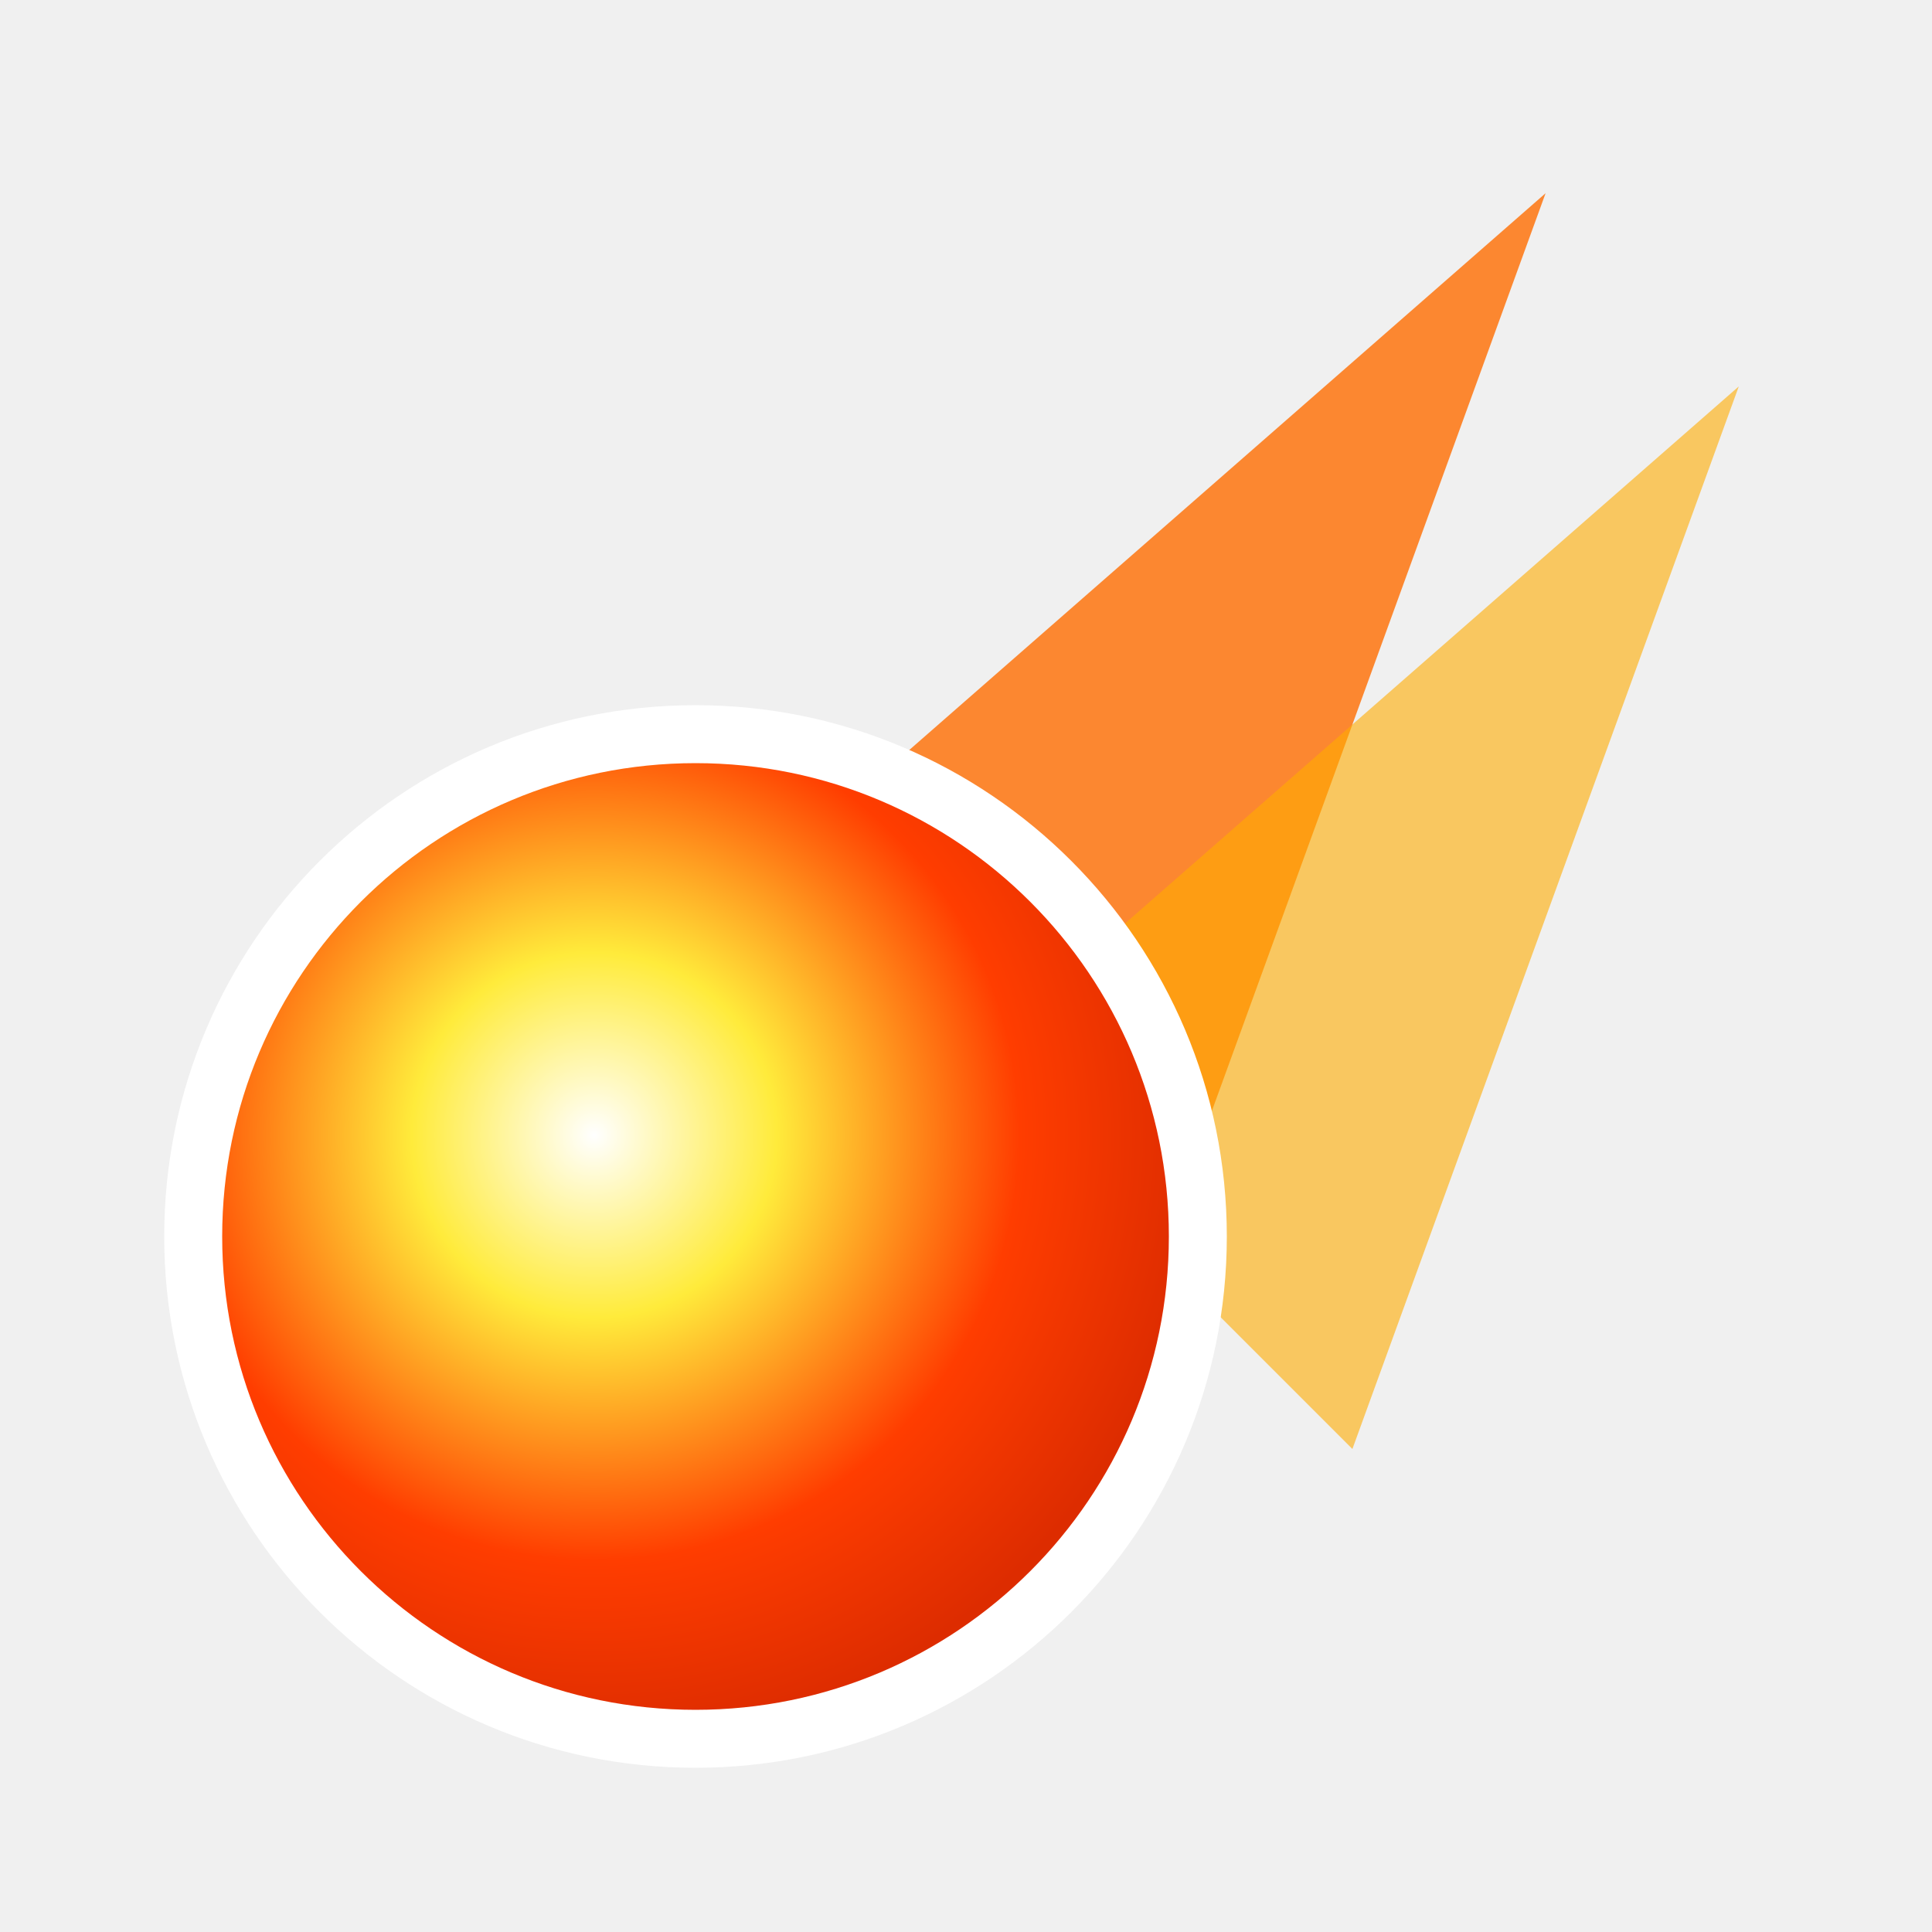
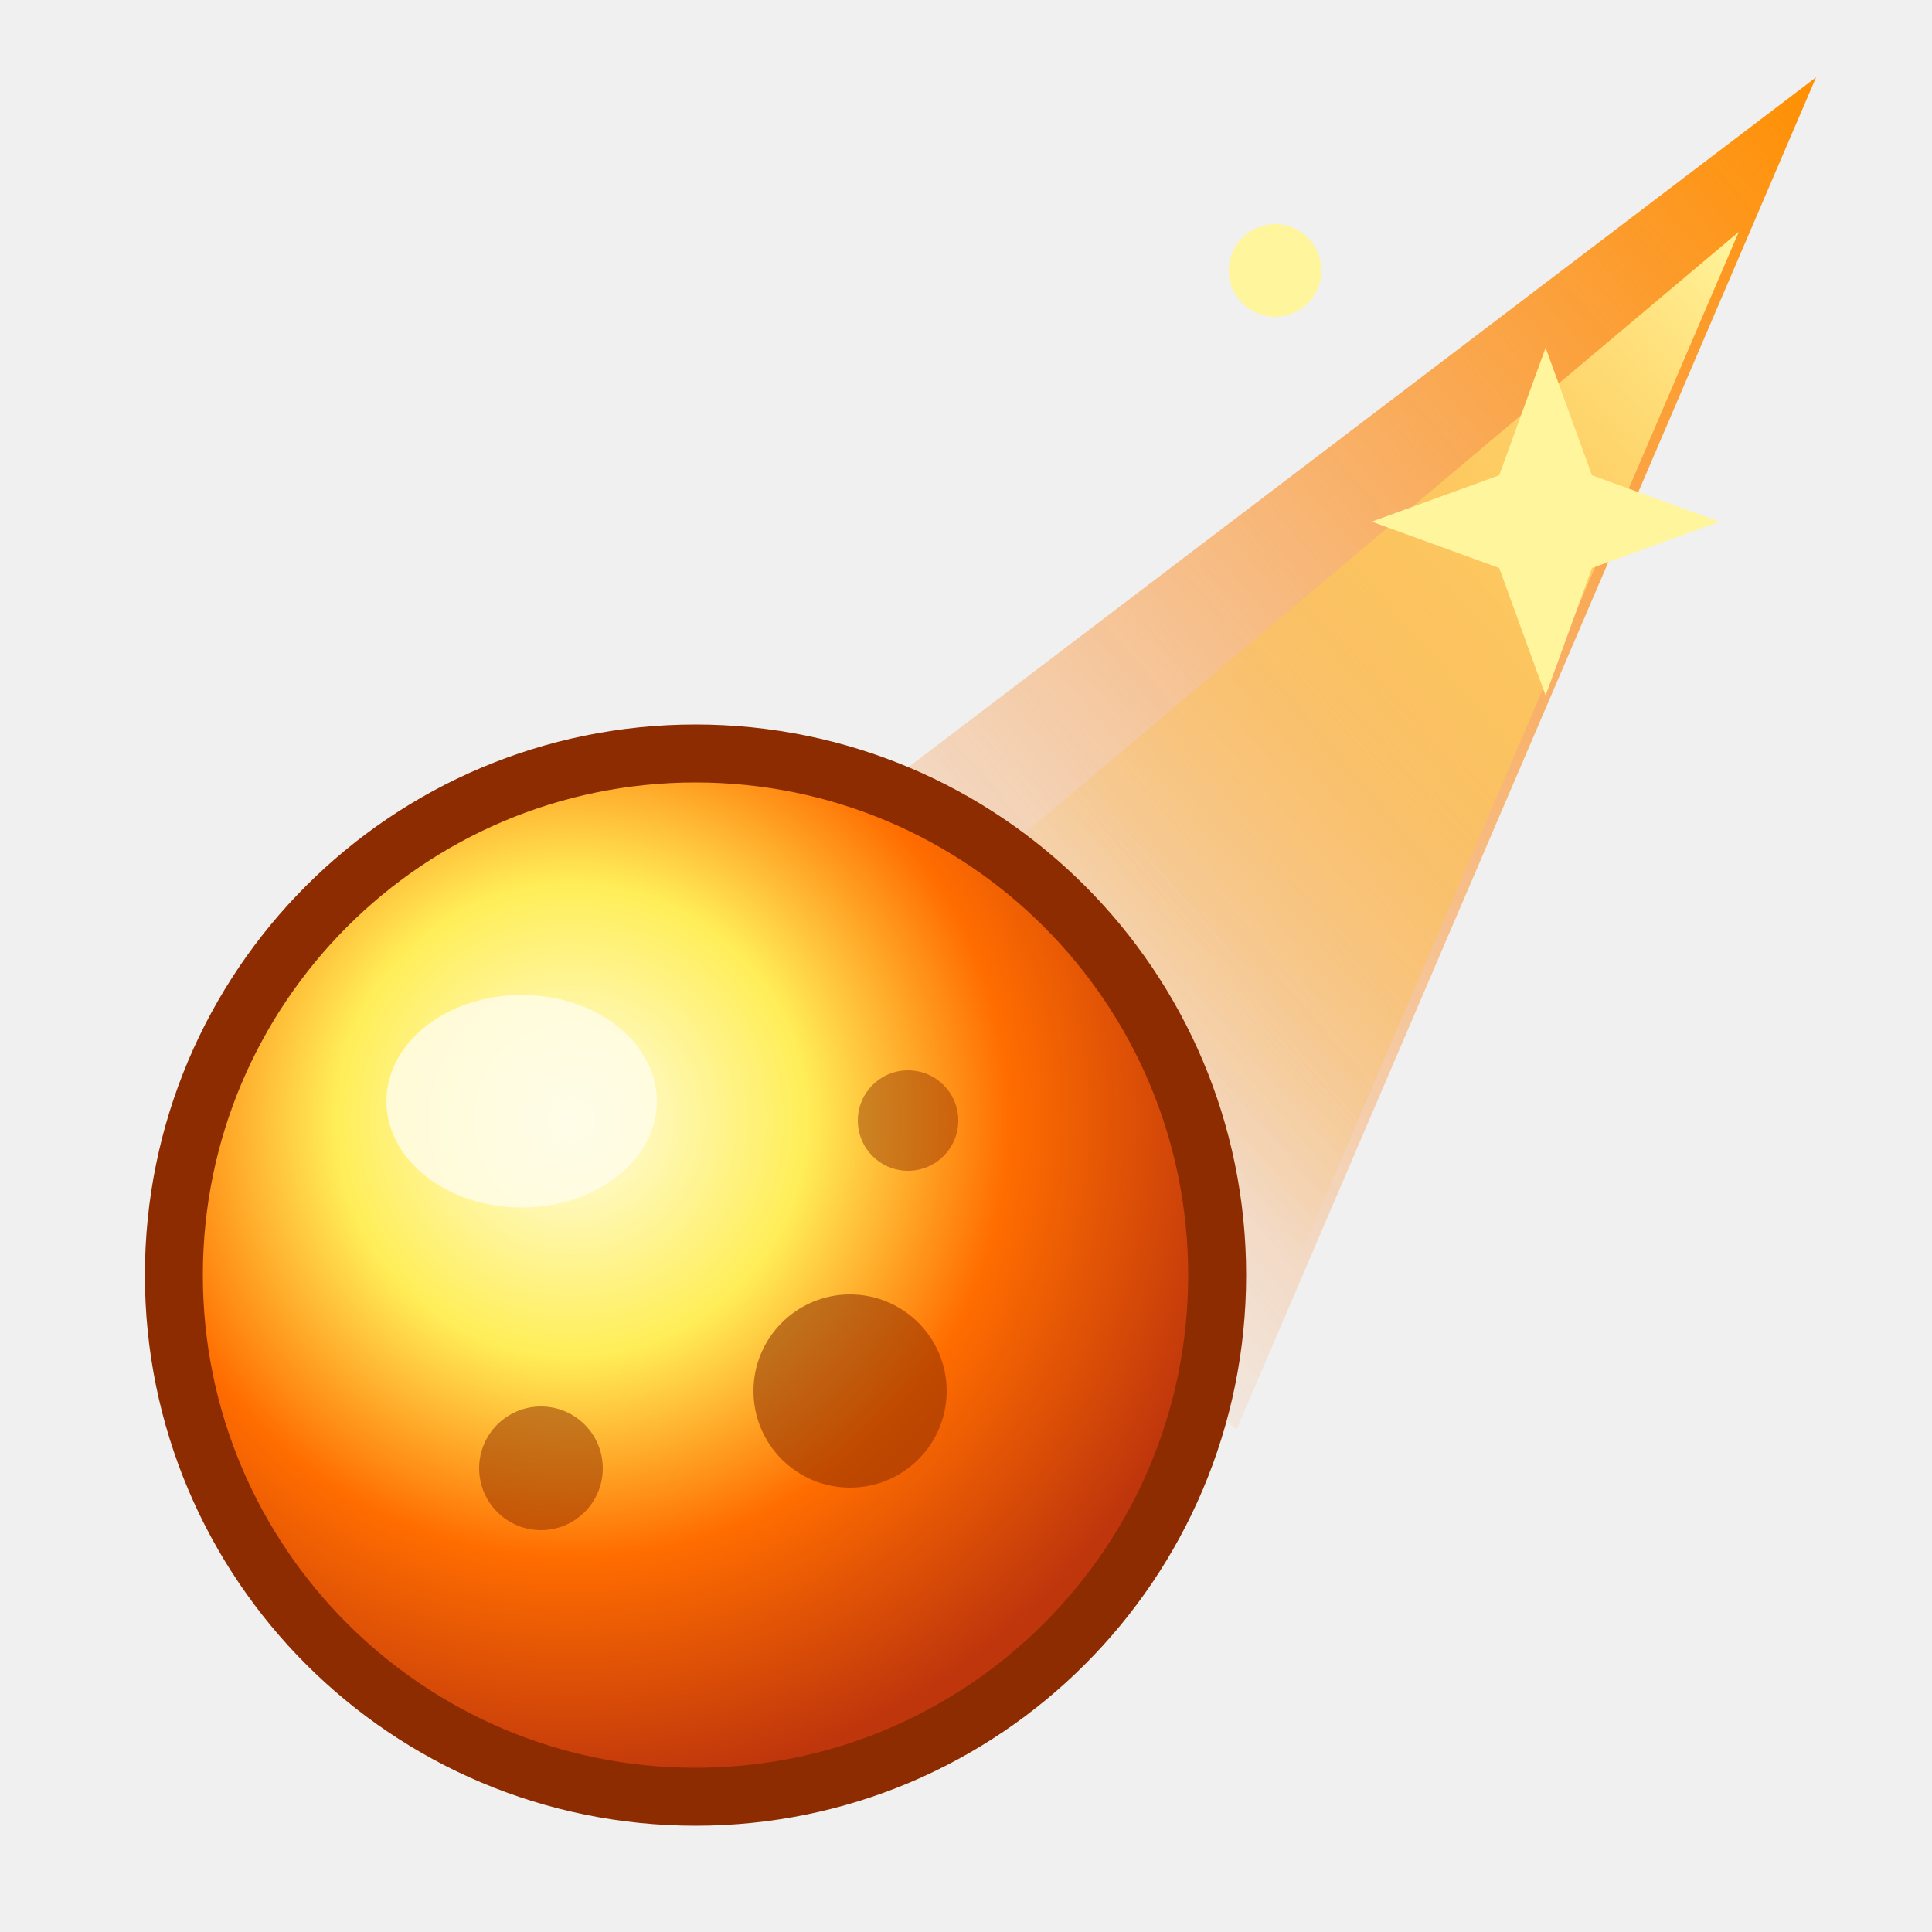
<svg xmlns="http://www.w3.org/2000/svg" viewBox="0 0 100 100" width="100" height="100">
  <defs>
-     <radialGradient id="metG" cx="40%" cy="40%" r="60%">
-       <stop offset="0%" stop-color="#ffffff" />
-       <stop offset="30%" stop-color="#ffeb3b" />
-       <stop offset="70%" stop-color="#ff3d00" />
-       <stop offset="100%" stop-color="#dd2c00" />
+     <radialGradient id="metCore" cx="38%" cy="35%" r="65%">
+       <stop offset="0%" stop-color="#fffde7" />
+       <stop offset="35%" stop-color="#ffee58" />
+       <stop offset="65%" stop-color="#ff6d00" />
+       <stop offset="100%" stop-color="#bf360c" />
    </radialGradient>
+     <linearGradient id="metTailOuter" x1="100%" y1="0%" x2="20%" y2="90%">
+       <stop offset="0%" stop-color="#ff8f00" />
+       <stop offset="100%" stop-color="#ff6d00" stop-opacity="0" />
+     </linearGradient>
+     <linearGradient id="metTailInner" x1="100%" y1="0%" x2="30%" y2="85%">
+       <stop offset="0%" stop-color="#fff59d" />
+       <stop offset="100%" stop-color="#ffab00" stop-opacity="0" />
+     </linearGradient>
  </defs>
-   <g>
-     <path d="M 80,10 L 40,45 L 60,65 Z" fill="#ff6d00" opacity="0.8" />
-     <path d="M 90,20 L 50,55 L 70,75 Z" fill="#ffab00" opacity="0.6" />
-     <circle cx="36" cy="64" r="26" fill="url(#metG)" stroke="#ffffff" stroke-width="3" />
-   </g>
+   <path d="M 94,4 L 44,42 Q 38,50 44,58 L 64,74 Z" fill="url(#metTailOuter)" />
+   <path d="M 90,12 L 52,44 Q 47,50 52,56 L 66,68 Z" fill="url(#metTailInner)" />
+   <circle cx="36" cy="66" r="27" fill="url(#metCore)" stroke="#8d2c00" stroke-width="3" />
+   <ellipse cx="27" cy="57" rx="7" ry="5.5" fill="#fffde7" opacity="0.85" />
+   <circle cx="44" cy="72" r="5" fill="#8d2c00" opacity="0.55" />
+   <circle cx="28" cy="76" r="3.2" fill="#8d2c00" opacity="0.5" />
+   <circle cx="47" cy="58" r="2.6" fill="#8d2c00" opacity="0.45" />
+   <path d="M 80 18 L 82.4 24.6 L 89 27 L 82.4 29.4 L 80 36 L 77.6 29.4 L 71 27 L 77.6 24.6 Z" fill="#fff59d" />
+   <circle cx="66" cy="14" r="2.4" fill="#fff59d" />
</svg>
